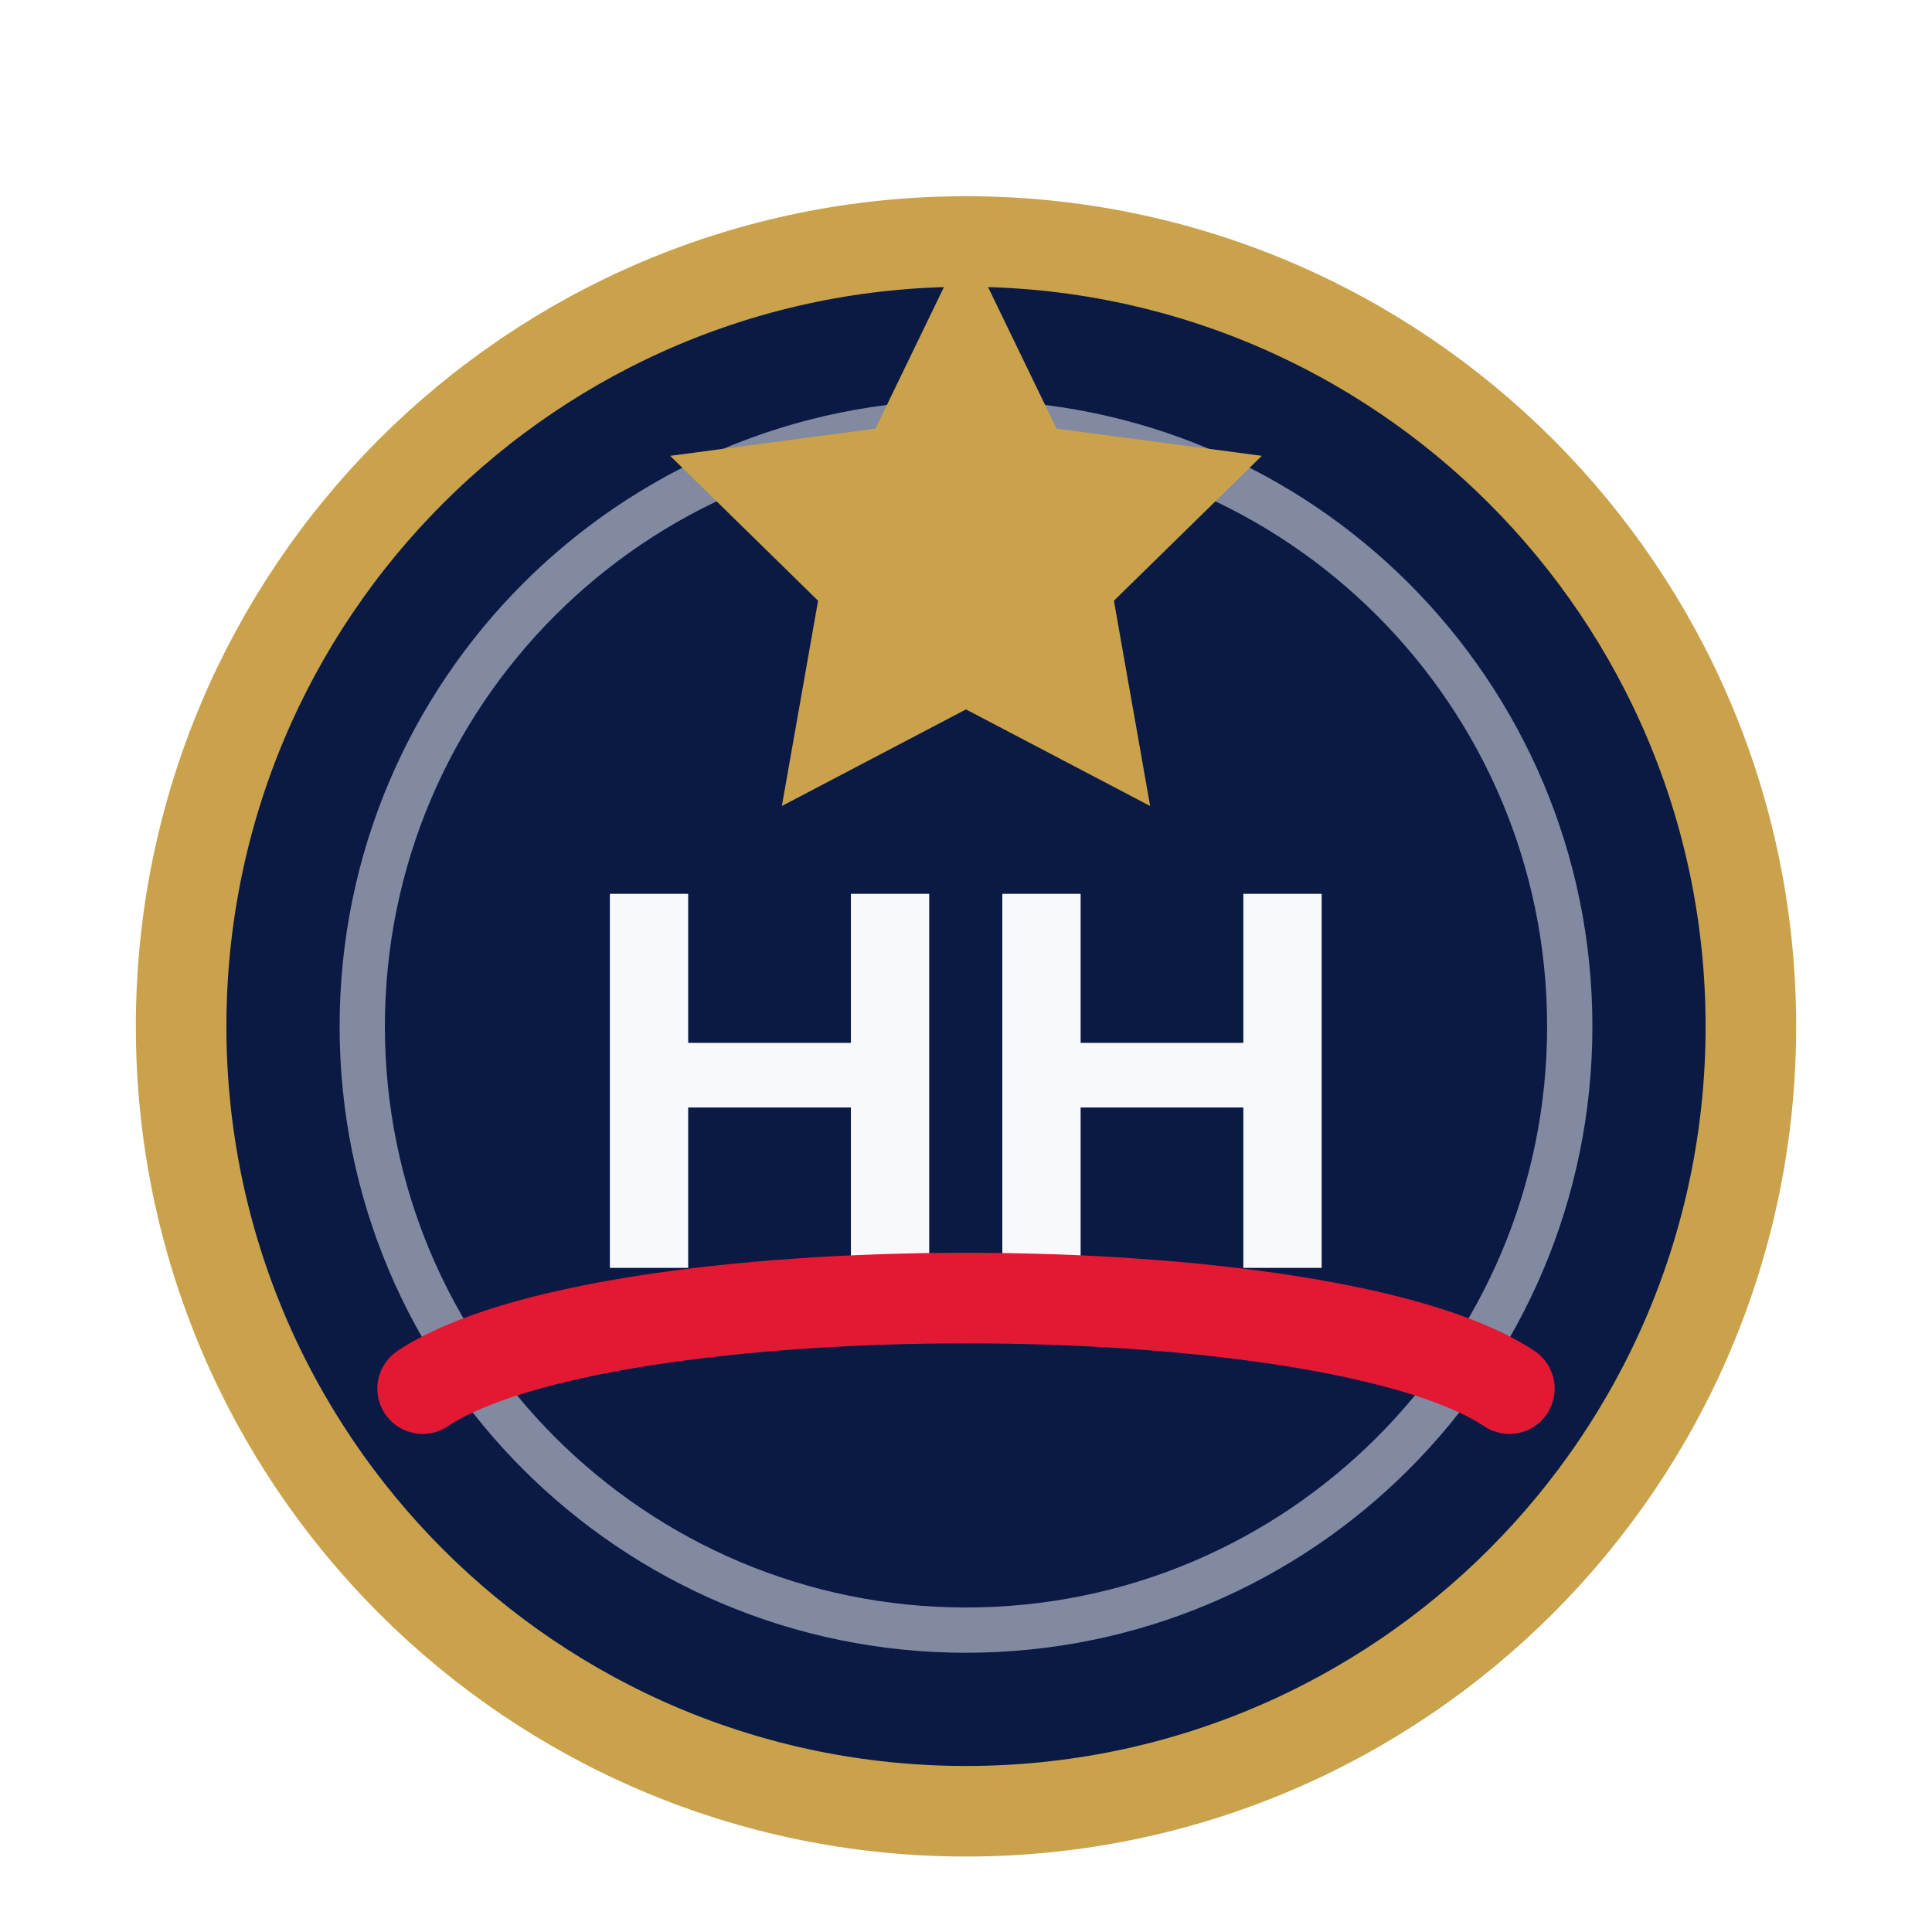
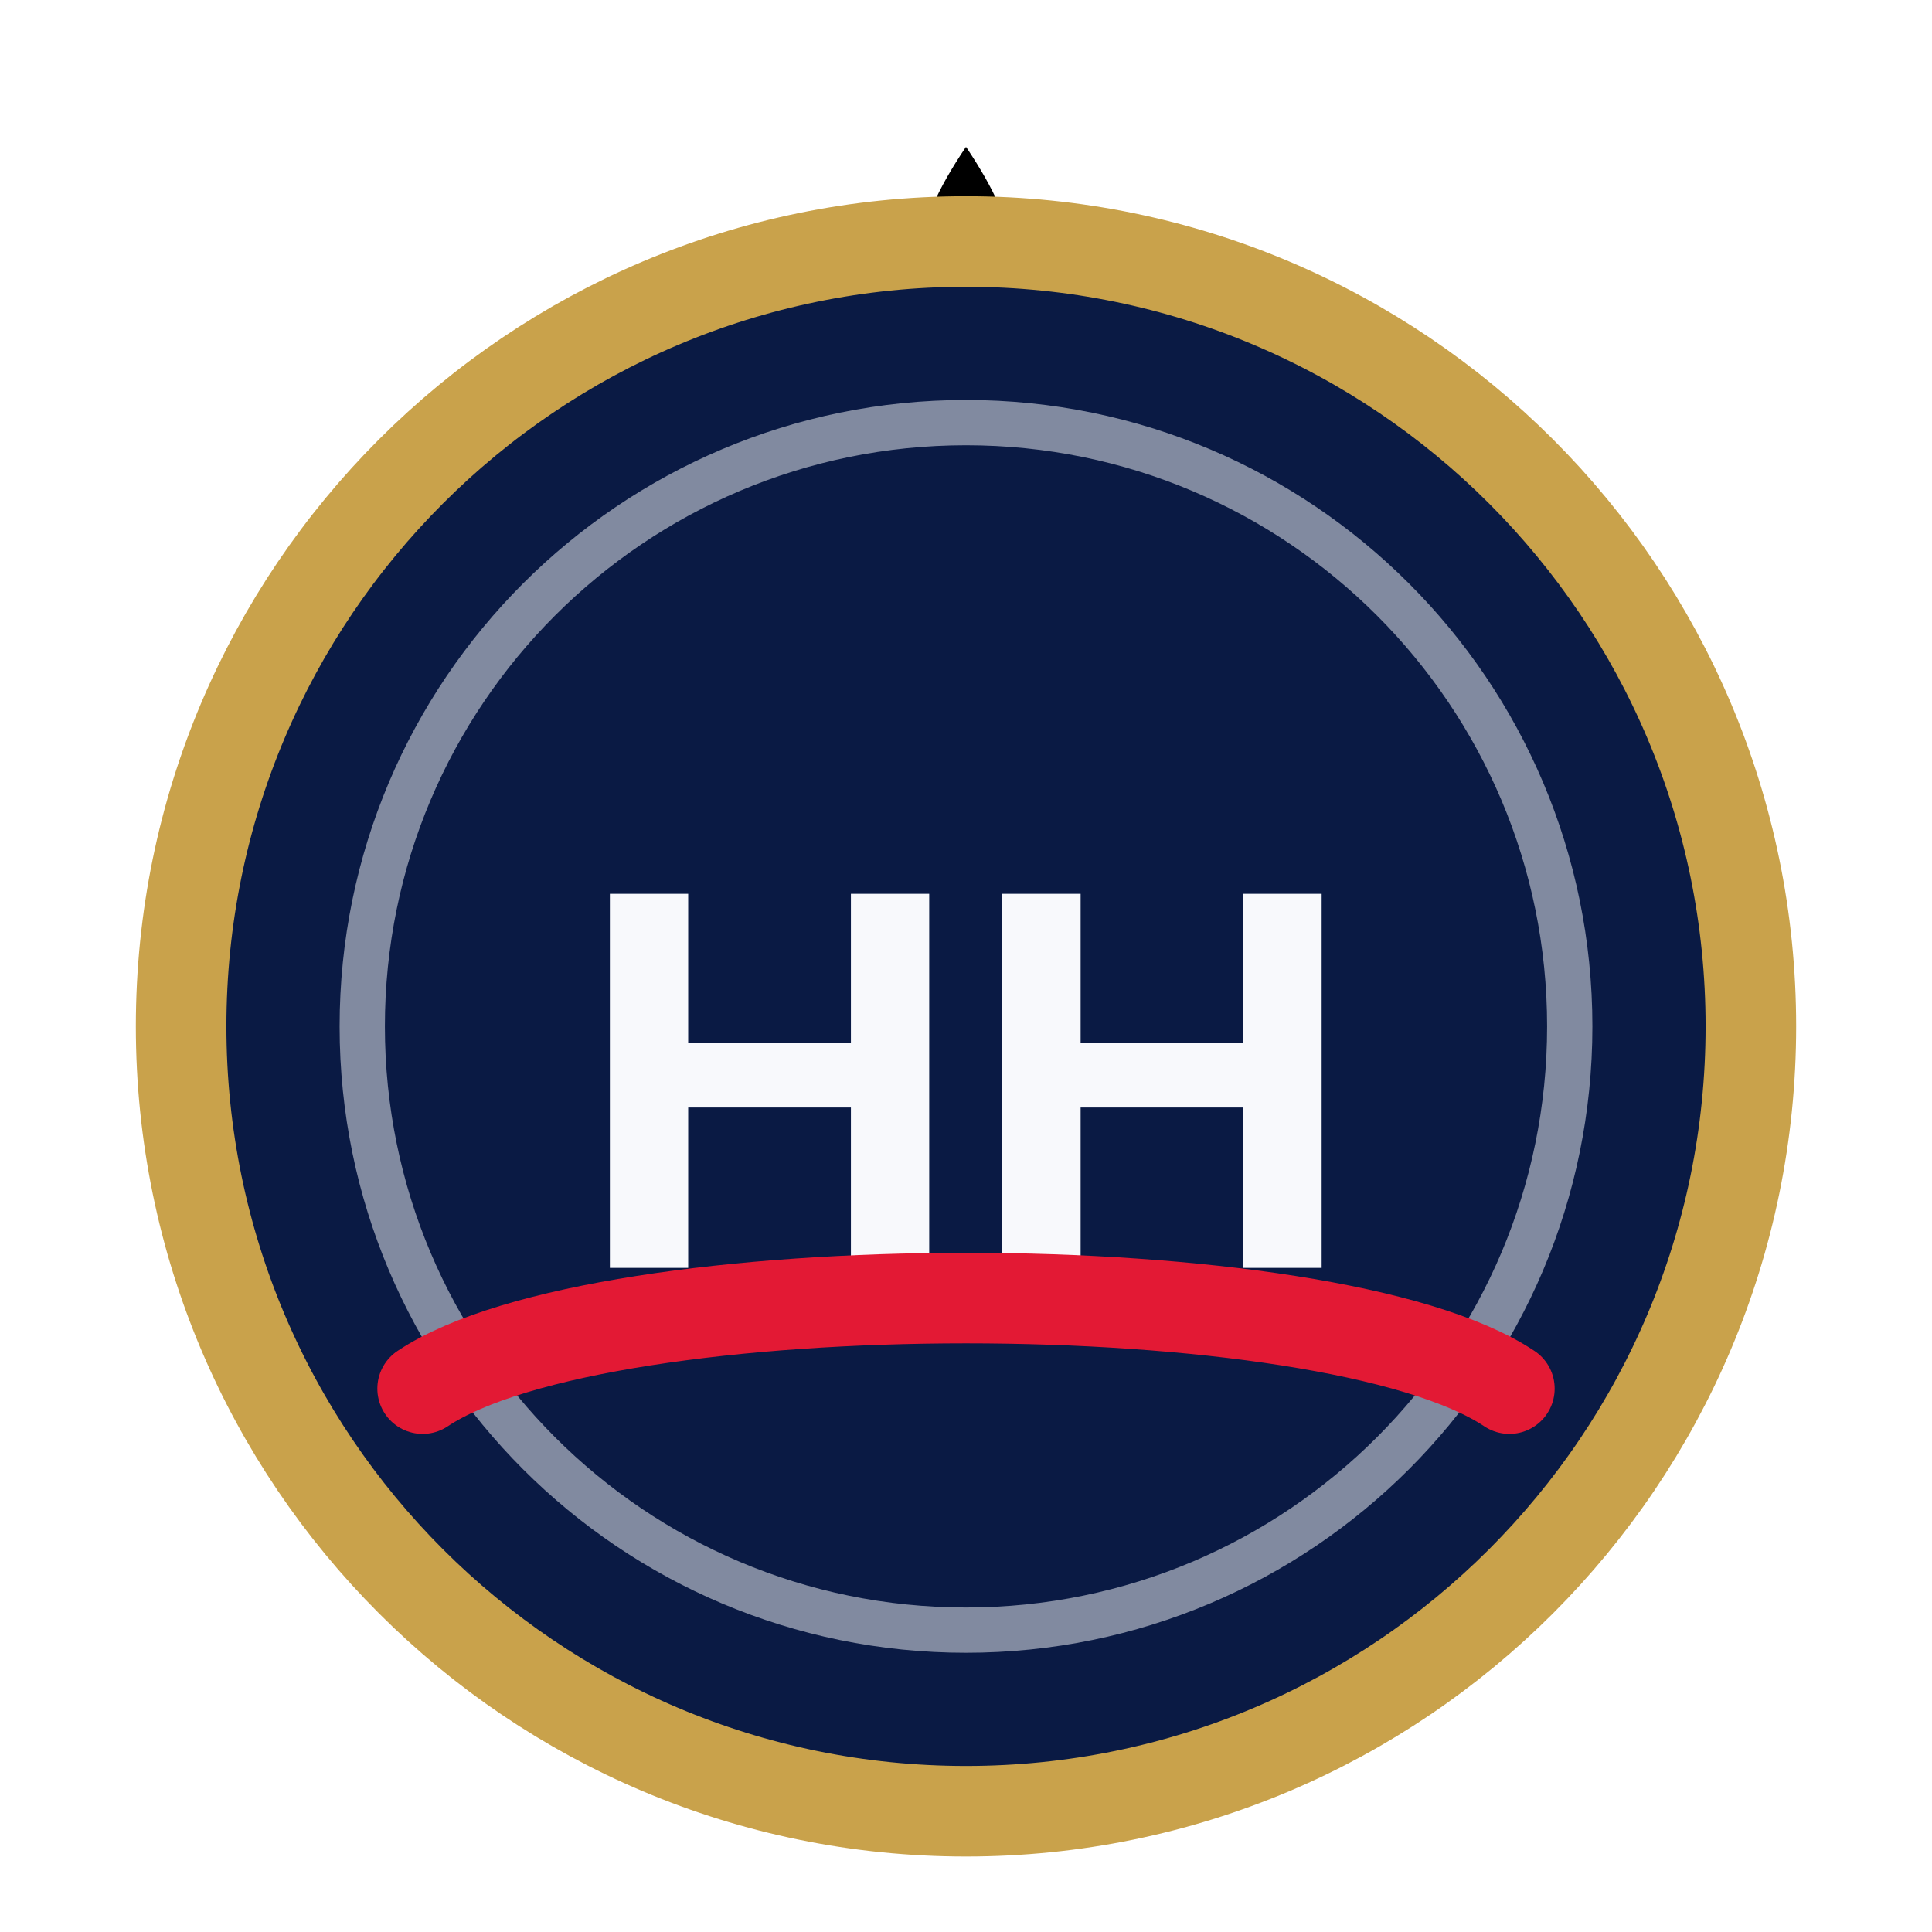
<svg xmlns="http://www.w3.org/2000/svg" viewBox="0 0 64 64">
+   <text x="32" y="18" text-anchor="middle" font-size="18">⚜️</text>
  <circle cx="32" cy="34" r="26" fill="#0a1a44" stroke="#c9a24b" stroke-width="3" />
  <circle cx="32" cy="34" r="20" fill="none" stroke="#f8f9fc" stroke-width="1.5" opacity="0.5" />
-   <path d="M32 8l3 6.2 6.8.9-4.9 4.8 1.2 6.8-6.1-3.2-6.1 3.2 1.2-6.8-4.9-4.8 6.8-.9z" fill="#c9a24b" />
  <text x="32" y="42" text-anchor="middle" font-family="Arial, sans-serif" font-weight="700" font-size="18" fill="#f8f9fc">HH</text>
  <path d="M14 46c6-4 30-4 36 0" stroke="#e31934" stroke-width="3" fill="none" stroke-linecap="round" />
</svg>
